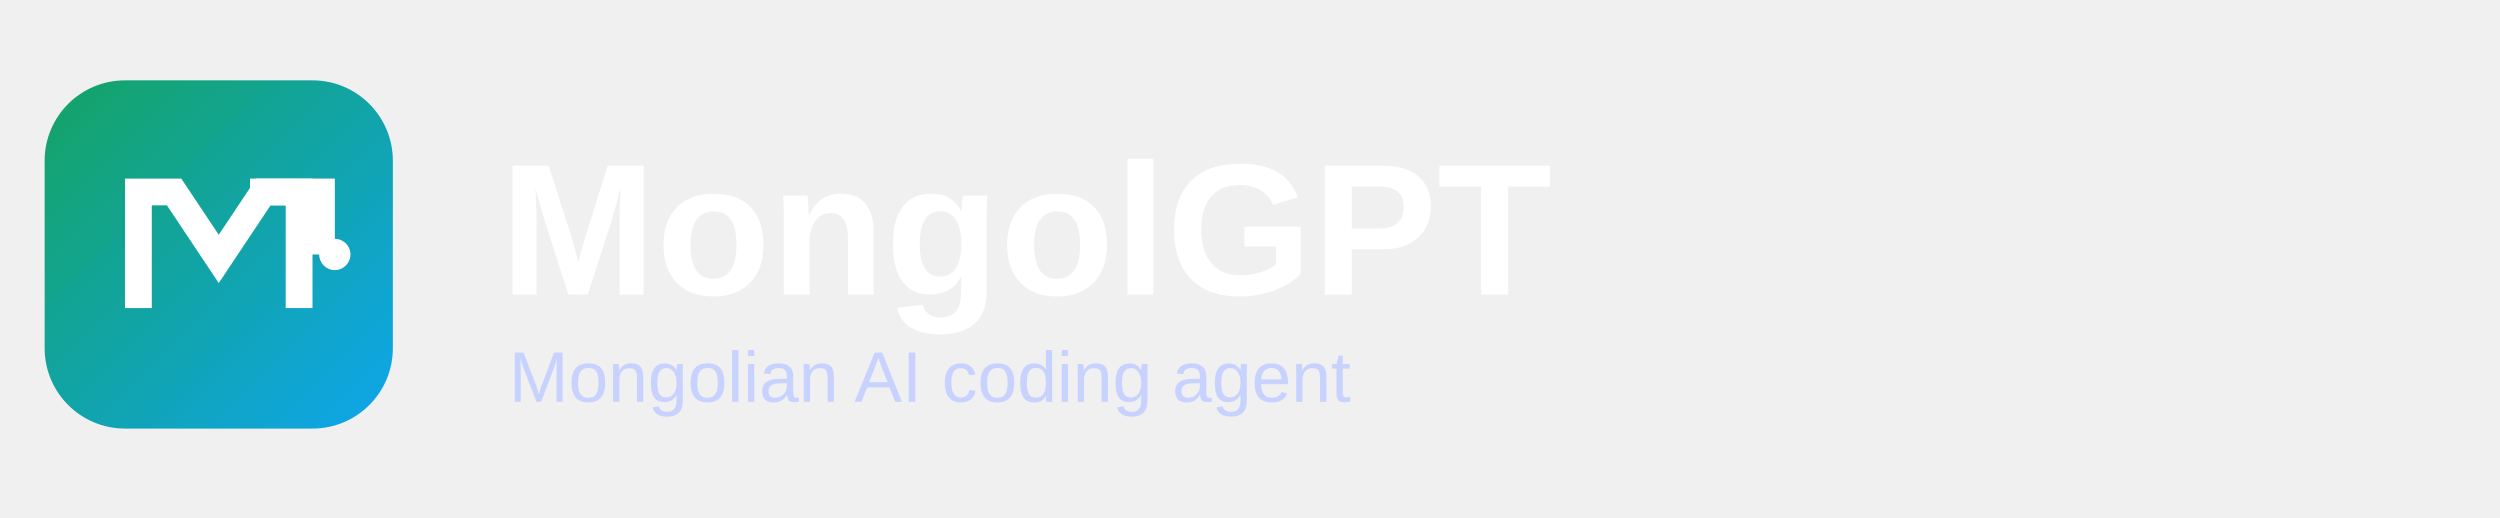
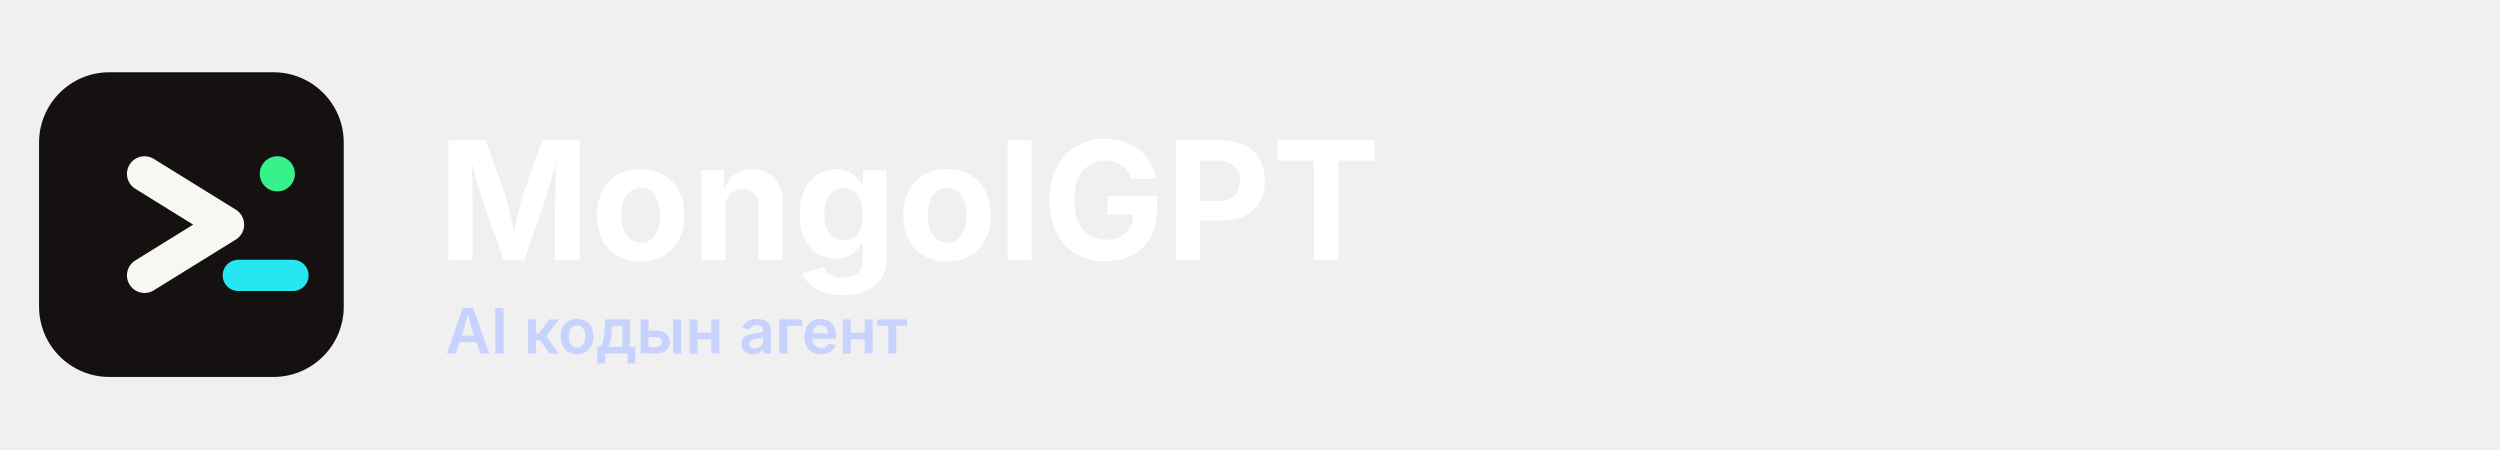
- <svg xmlns="http://www.w3.org/2000/svg" width="560" height="116" viewBox="0 0 560 116" fill="none">
-   <defs>
-     <linearGradient id="g" x1="0" y1="0" x2="90" y2="90" gradientUnits="userSpaceOnUse">
-       <stop stop-color="#16A34A" />
-       <stop offset="1" stop-color="#0EA5E9" />
-     </linearGradient>
-   </defs>
-   <rect x="10" y="18" width="78" height="78" rx="18" fill="url(#g)" />
-   <path d="M31 66V43H39L49 58L59 43H67V66" stroke="white" stroke-width="6" stroke-linecap="square" stroke-linejoin="miter" />
-   <path d="M59 43H72V54" stroke="white" stroke-width="6" stroke-linecap="square" />
-   <circle cx="75" cy="57" r="3.5" fill="white" />
-   <text x="112" y="66" fill="#FFFFFF" font-family="Segoe UI, Arial, sans-serif" font-size="42" font-weight="700" letter-spacing="0">MongolGPT</text>
-   <text x="114" y="90" fill="#C7D2FE" font-family="Segoe UI, Arial, sans-serif" font-size="16" font-weight="500" letter-spacing="0">Mongolian AI coding agent</text>
+ <svg xmlns="http://www.w3.org/2000/svg" width="640" height="115" viewBox="0 0 640 115" fill="none">
+   <rect x="10" y="18.5" width="78" height="78" rx="18" fill="#151111" />
+   <path d="M37 44L58 57L37 70" stroke="#F7F7F3" stroke-width="9" stroke-linecap="round" stroke-linejoin="round" transform="translate(0 0.5)" />
+   <path d="M61 70H75" stroke="#26E6F2" stroke-width="8" stroke-linecap="round" transform="translate(0 0.5)" />
+   <circle cx="71" cy="44.5" r="4.5" fill="#37F28B" />
+   <text x="112" y="66.5" fill="#FFFFFF" font-family="Inter, Segoe UI, Arial, sans-serif" font-size="42" font-weight="750" letter-spacing="0">MongolGPT</text>
+   <text x="114" y="90.5" fill="#C7D2FE" font-family="Inter, Segoe UI, Arial, sans-serif" font-size="16" font-weight="600" letter-spacing="0">AI кодын агент</text>
</svg>
